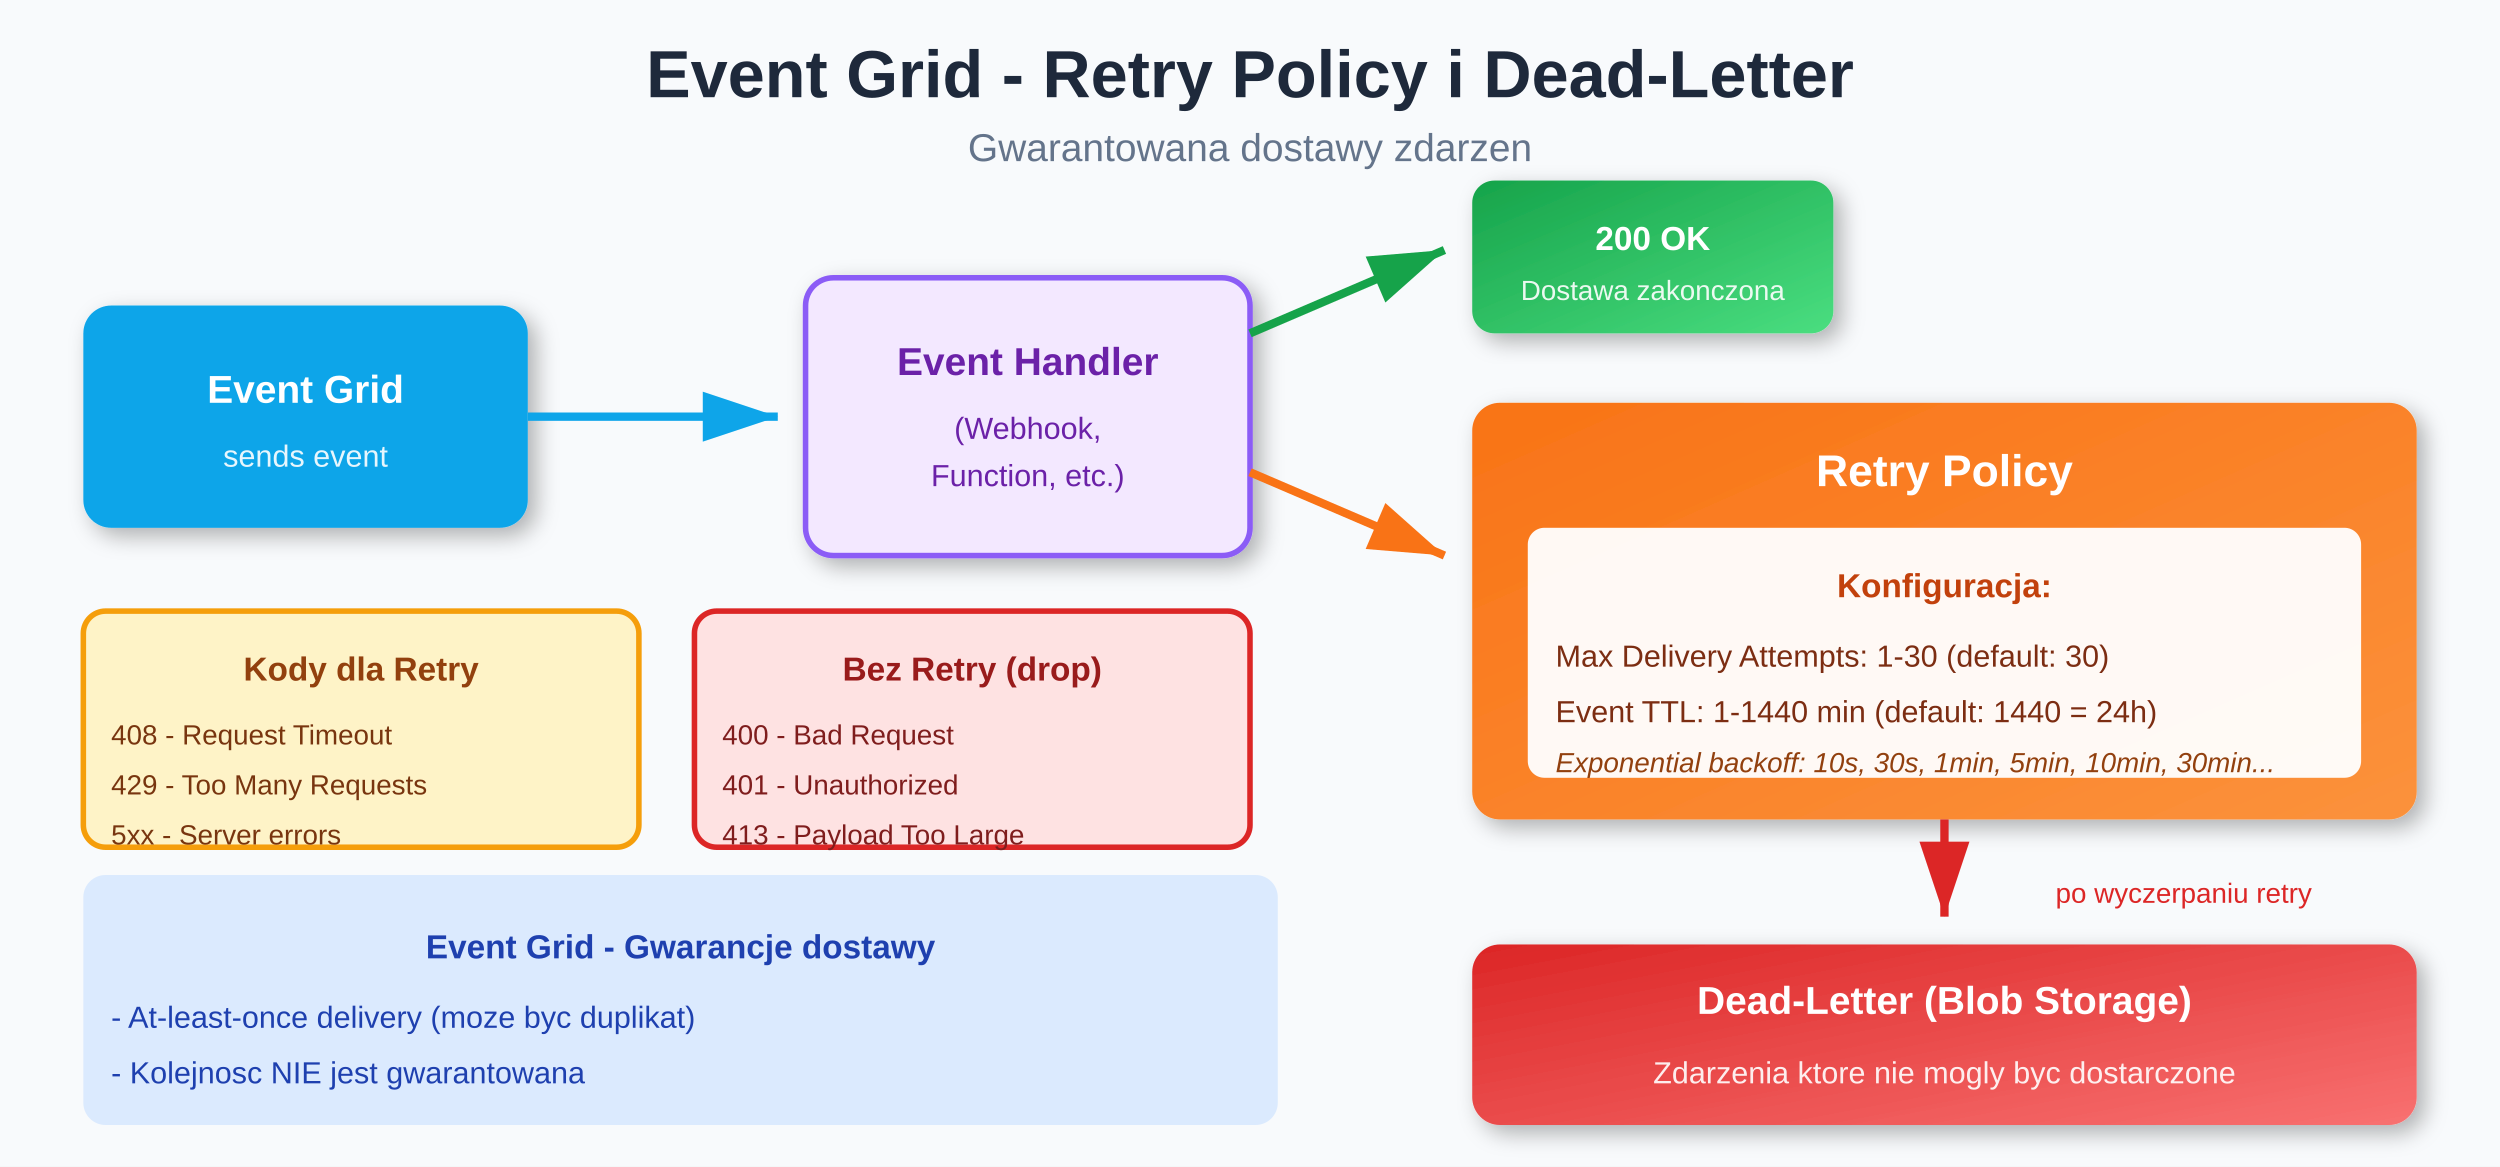
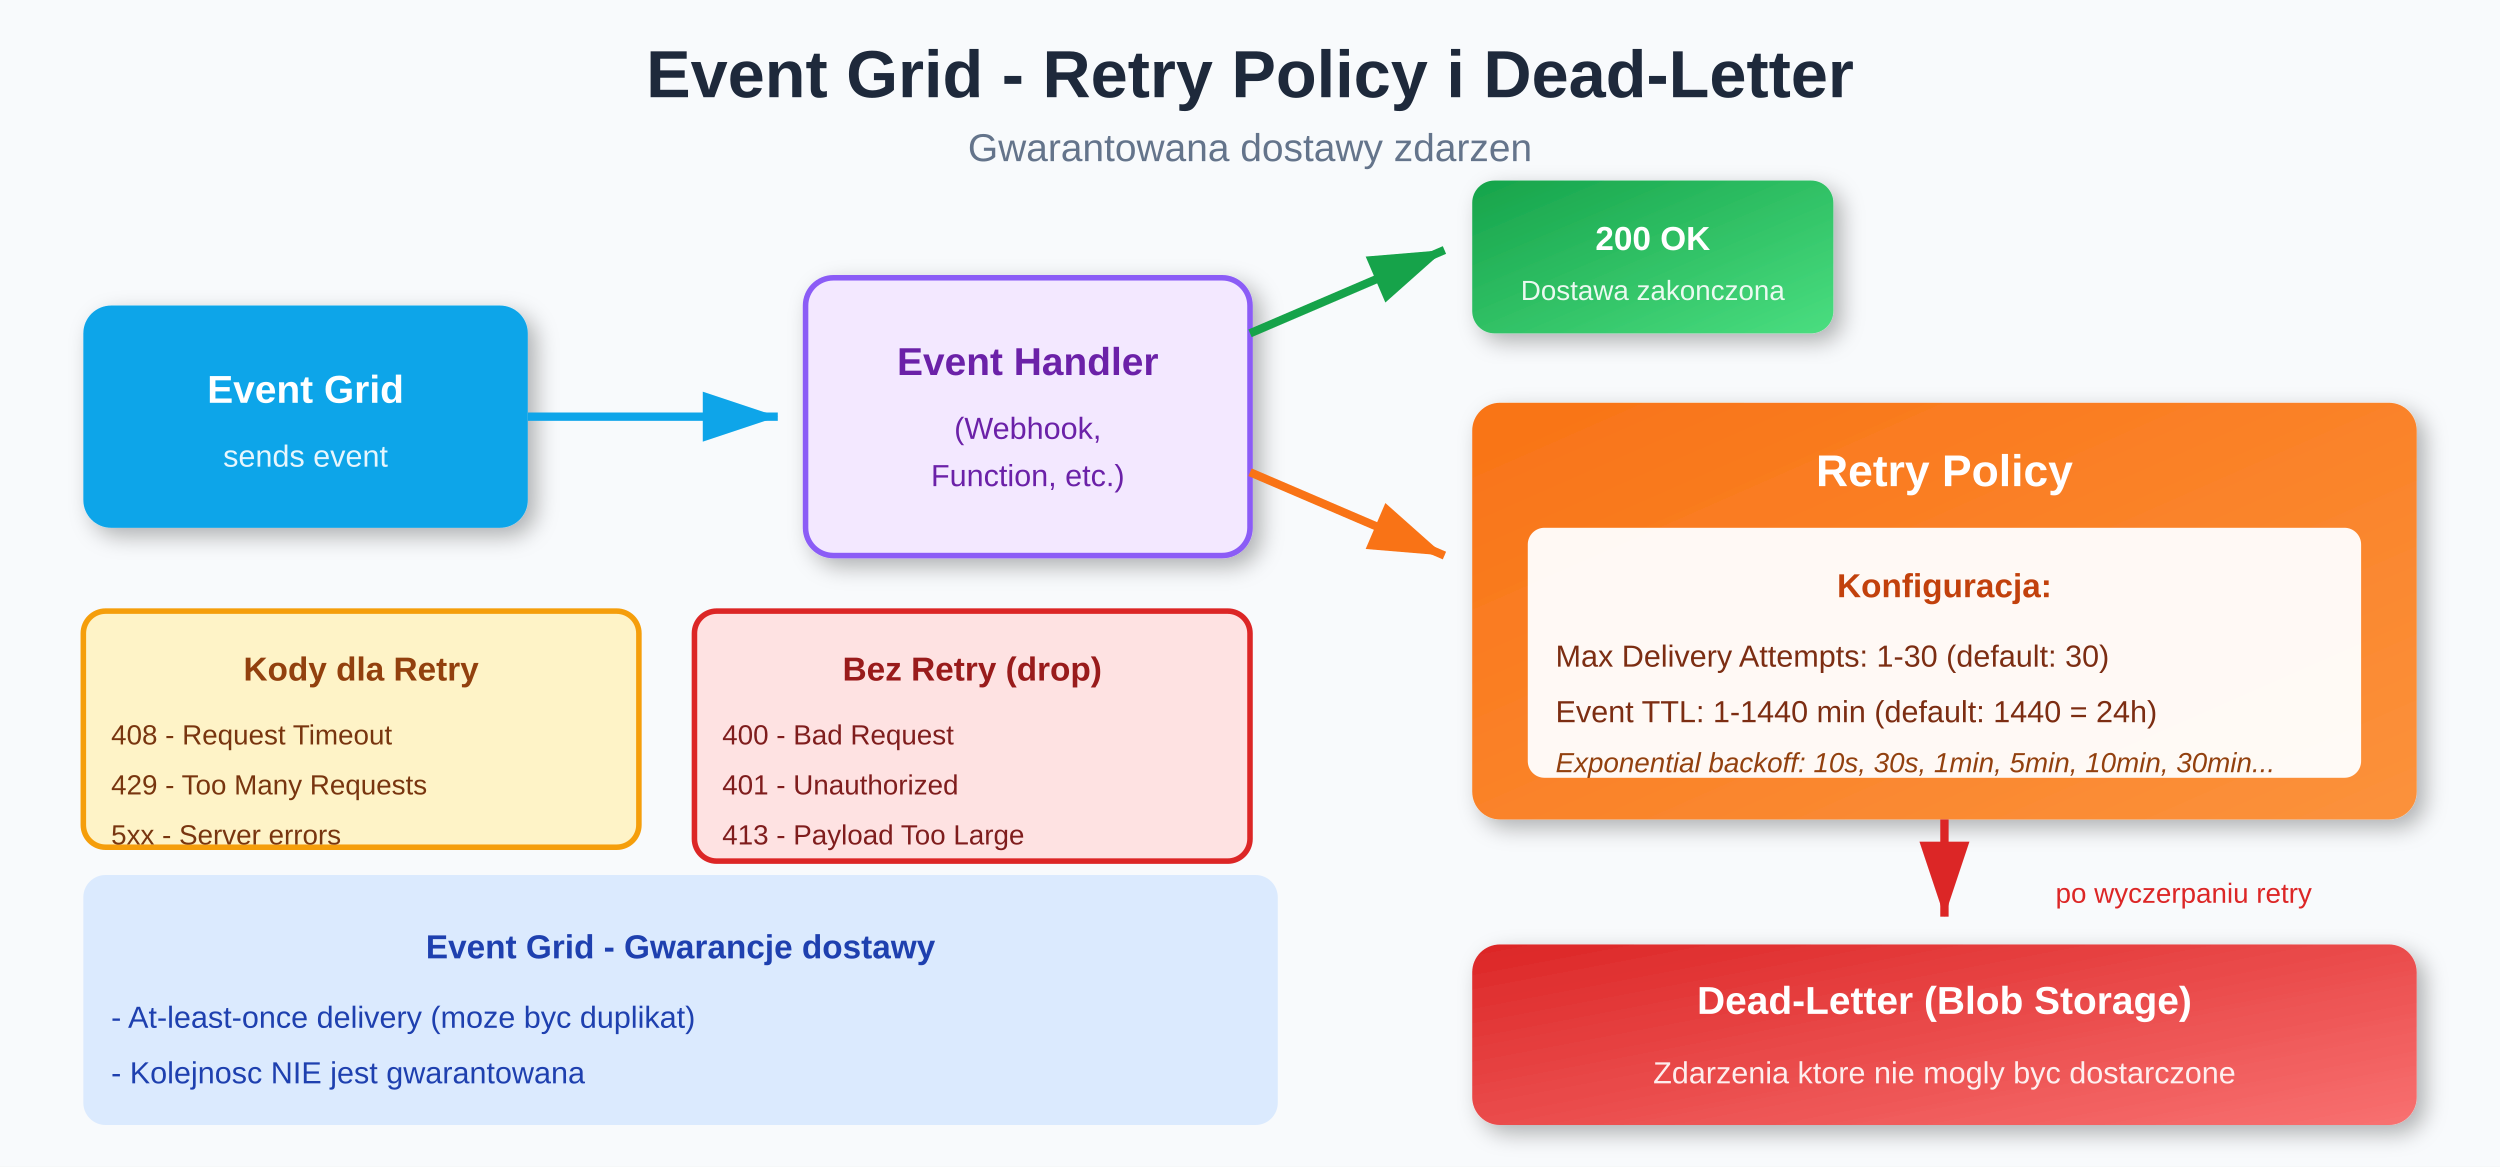
<svg xmlns="http://www.w3.org/2000/svg" viewBox="0 0 900 420">
  <defs>
    <linearGradient id="retryGrad" x1="0%" y1="0%" x2="100%" y2="100%">
      <stop offset="0%" style="stop-color:#f97316" />
      <stop offset="100%" style="stop-color:#fb923c" />
    </linearGradient>
    <linearGradient id="dlqGrad" x1="0%" y1="0%" x2="100%" y2="100%">
      <stop offset="0%" style="stop-color:#dc2626" />
      <stop offset="100%" style="stop-color:#f87171" />
    </linearGradient>
    <linearGradient id="successGrad" x1="0%" y1="0%" x2="100%" y2="100%">
      <stop offset="0%" style="stop-color:#16a34a" />
      <stop offset="100%" style="stop-color:#4ade80" />
    </linearGradient>
    <filter id="shadow" x="-20%" y="-20%" width="140%" height="140%">
      <feDropShadow dx="3" dy="3" stdDeviation="4" flood-opacity="0.3" />
    </filter>
  </defs>
  <rect width="900" height="420" fill="#f8fafc" />
  <text x="450" y="35" text-anchor="middle" font-family="Segoe UI, Arial" font-size="24" font-weight="bold" fill="#1e293b">Event Grid - Retry Policy i Dead-Letter</text>
  <text x="450" y="58" text-anchor="middle" font-family="Segoe UI, Arial" font-size="14" fill="#64748b">Gwarantowana dostawy zdarzen</text>
  <rect x="30" y="110" width="160" height="80" rx="10" fill="#0ea5e9" filter="url(#shadow)" />
  <text x="110" y="145" text-anchor="middle" font-family="Segoe UI, Arial" font-size="14" font-weight="bold" fill="white">Event Grid</text>
  <text x="110" y="168" text-anchor="middle" font-family="Segoe UI, Arial" font-size="11" fill="rgba(255,255,255,0.9)">sends event</text>
  <defs>
    <marker id="arrowBlue" markerWidth="10" markerHeight="10" refX="9" refY="3" orient="auto">
      <path d="M0,0 L0,6 L9,3 z" fill="#0ea5e9" />
    </marker>
    <marker id="arrowRed" markerWidth="10" markerHeight="10" refX="9" refY="3" orient="auto">
      <path d="M0,0 L0,6 L9,3 z" fill="#dc2626" />
    </marker>
    <marker id="arrowGreen" markerWidth="10" markerHeight="10" refX="9" refY="3" orient="auto">
      <path d="M0,0 L0,6 L9,3 z" fill="#16a34a" />
    </marker>
    <marker id="arrowOrange" markerWidth="10" markerHeight="10" refX="9" refY="3" orient="auto">
      <path d="M0,0 L0,6 L9,3 z" fill="#f97316" />
    </marker>
  </defs>
  <path d="M190 150 L280 150" stroke="#0ea5e9" stroke-width="3" marker-end="url(#arrowBlue)" />
  <rect x="290" y="100" width="160" height="100" rx="10" fill="#f3e8ff" stroke="#8b5cf6" stroke-width="2" filter="url(#shadow)" />
  <text x="370" y="135" text-anchor="middle" font-family="Segoe UI, Arial" font-size="14" font-weight="bold" fill="#6b21a8">Event Handler</text>
  <text x="370" y="158" text-anchor="middle" font-family="Segoe UI, Arial" font-size="11" fill="#6b21a8">(Webhook,</text>
  <text x="370" y="175" text-anchor="middle" font-family="Segoe UI, Arial" font-size="11" fill="#6b21a8">Function, etc.)</text>
  <path d="M450 120 L520 90" stroke="#16a34a" stroke-width="3" marker-end="url(#arrowGreen)" />
  <rect x="530" y="65" width="130" height="55" rx="8" fill="url(#successGrad)" filter="url(#shadow)" />
  <text x="595" y="90" text-anchor="middle" font-family="Segoe UI, Arial" font-size="12" font-weight="bold" fill="white">200 OK</text>
  <text x="595" y="108" text-anchor="middle" font-family="Segoe UI, Arial" font-size="10" fill="rgba(255,255,255,0.9)">Dostawa zakonczona</text>
  <path d="M450 170 L520 200" stroke="#f97316" stroke-width="3" marker-end="url(#arrowOrange)" />
  <rect x="530" y="145" width="340" height="150" rx="10" fill="url(#retryGrad)" filter="url(#shadow)" />
  <text x="700" y="175" text-anchor="middle" font-family="Segoe UI, Arial" font-size="16" font-weight="bold" fill="white">Retry Policy</text>
  <rect x="550" y="190" width="300" height="90" rx="6" fill="rgba(255,255,255,0.95)" />
  <text x="700" y="215" text-anchor="middle" font-family="Segoe UI, Arial" font-size="12" font-weight="bold" fill="#c2410c">Konfiguracja:</text>
  <text x="560" y="240" font-family="Segoe UI, Arial" font-size="11" fill="#7c2d12">Max Delivery Attempts: 1-30 (default: 30)</text>
  <text x="560" y="260" font-family="Segoe UI, Arial" font-size="11" fill="#7c2d12">Event TTL: 1-1440 min (default: 1440 = 24h)</text>
  <text x="560" y="278" font-family="Segoe UI, Arial" font-size="10" fill="#92400e" font-style="italic">Exponential backoff: 10s, 30s, 1min, 5min, 10min, 30min...</text>
  <rect x="30" y="220" width="200" height="85" rx="8" fill="#fef3c7" stroke="#f59e0b" stroke-width="2" />
  <text x="130" y="245" text-anchor="middle" font-family="Segoe UI, Arial" font-size="12" font-weight="bold" fill="#92400e">Kody dla Retry</text>
  <text x="40" y="268" font-family="Segoe UI, Arial" font-size="10" fill="#78350f">408 - Request Timeout</text>
  <text x="40" y="286" font-family="Segoe UI, Arial" font-size="10" fill="#78350f">429 - Too Many Requests</text>
  <text x="40" y="304" font-family="Segoe UI, Arial" font-size="10" fill="#78350f">5xx - Server errors</text>
-   <rect x="250" y="220" width="200" height="85" rx="8" fill="#fee2e2" stroke="#dc2626" stroke-width="2" />
+   <rect x="250" y="220" width="200" height="90" rx="8" fill="#fee2e2" stroke="#dc2626" stroke-width="2" />
  <text x="350" y="245" text-anchor="middle" font-family="Segoe UI, Arial" font-size="12" font-weight="bold" fill="#991b1b">Bez Retry (drop)</text>
  <text x="260" y="268" font-family="Segoe UI, Arial" font-size="10" fill="#7f1d1d">400 - Bad Request</text>
  <text x="260" y="286" font-family="Segoe UI, Arial" font-size="10" fill="#7f1d1d">401 - Unauthorized</text>
  <text x="260" y="304" font-family="Segoe UI, Arial" font-size="10" fill="#7f1d1d">413 - Payload Too Large</text>
  <path d="M700 295 L700 330" stroke="#dc2626" stroke-width="3" marker-end="url(#arrowRed)" />
  <text x="740" y="325" font-family="Segoe UI, Arial" font-size="10" fill="#dc2626">po wyczerpaniu retry</text>
  <rect x="530" y="340" width="340" height="65" rx="10" fill="url(#dlqGrad)" filter="url(#shadow)" />
  <text x="700" y="365" text-anchor="middle" font-family="Segoe UI, Arial" font-size="14" font-weight="bold" fill="white">Dead-Letter (Blob Storage)</text>
  <text x="700" y="390" text-anchor="middle" font-family="Segoe UI, Arial" font-size="11" fill="rgba(255,255,255,0.9)">Zdarzenia ktore nie mogly byc dostarczone</text>
  <rect x="30" y="315" width="430" height="90" rx="8" fill="#dbeafe" />
  <text x="245" y="345" text-anchor="middle" font-family="Segoe UI, Arial" font-size="12" font-weight="bold" fill="#1e40af">Event Grid - Gwarancje dostawy</text>
  <text x="40" y="370" font-family="Segoe UI, Arial" font-size="11" fill="#1e40af">- At-least-once delivery (moze byc duplikat)</text>
  <text x="40" y="390" font-family="Segoe UI, Arial" font-size="11" fill="#1e40af">- Kolejnosc NIE jest gwarantowana</text>
</svg>
